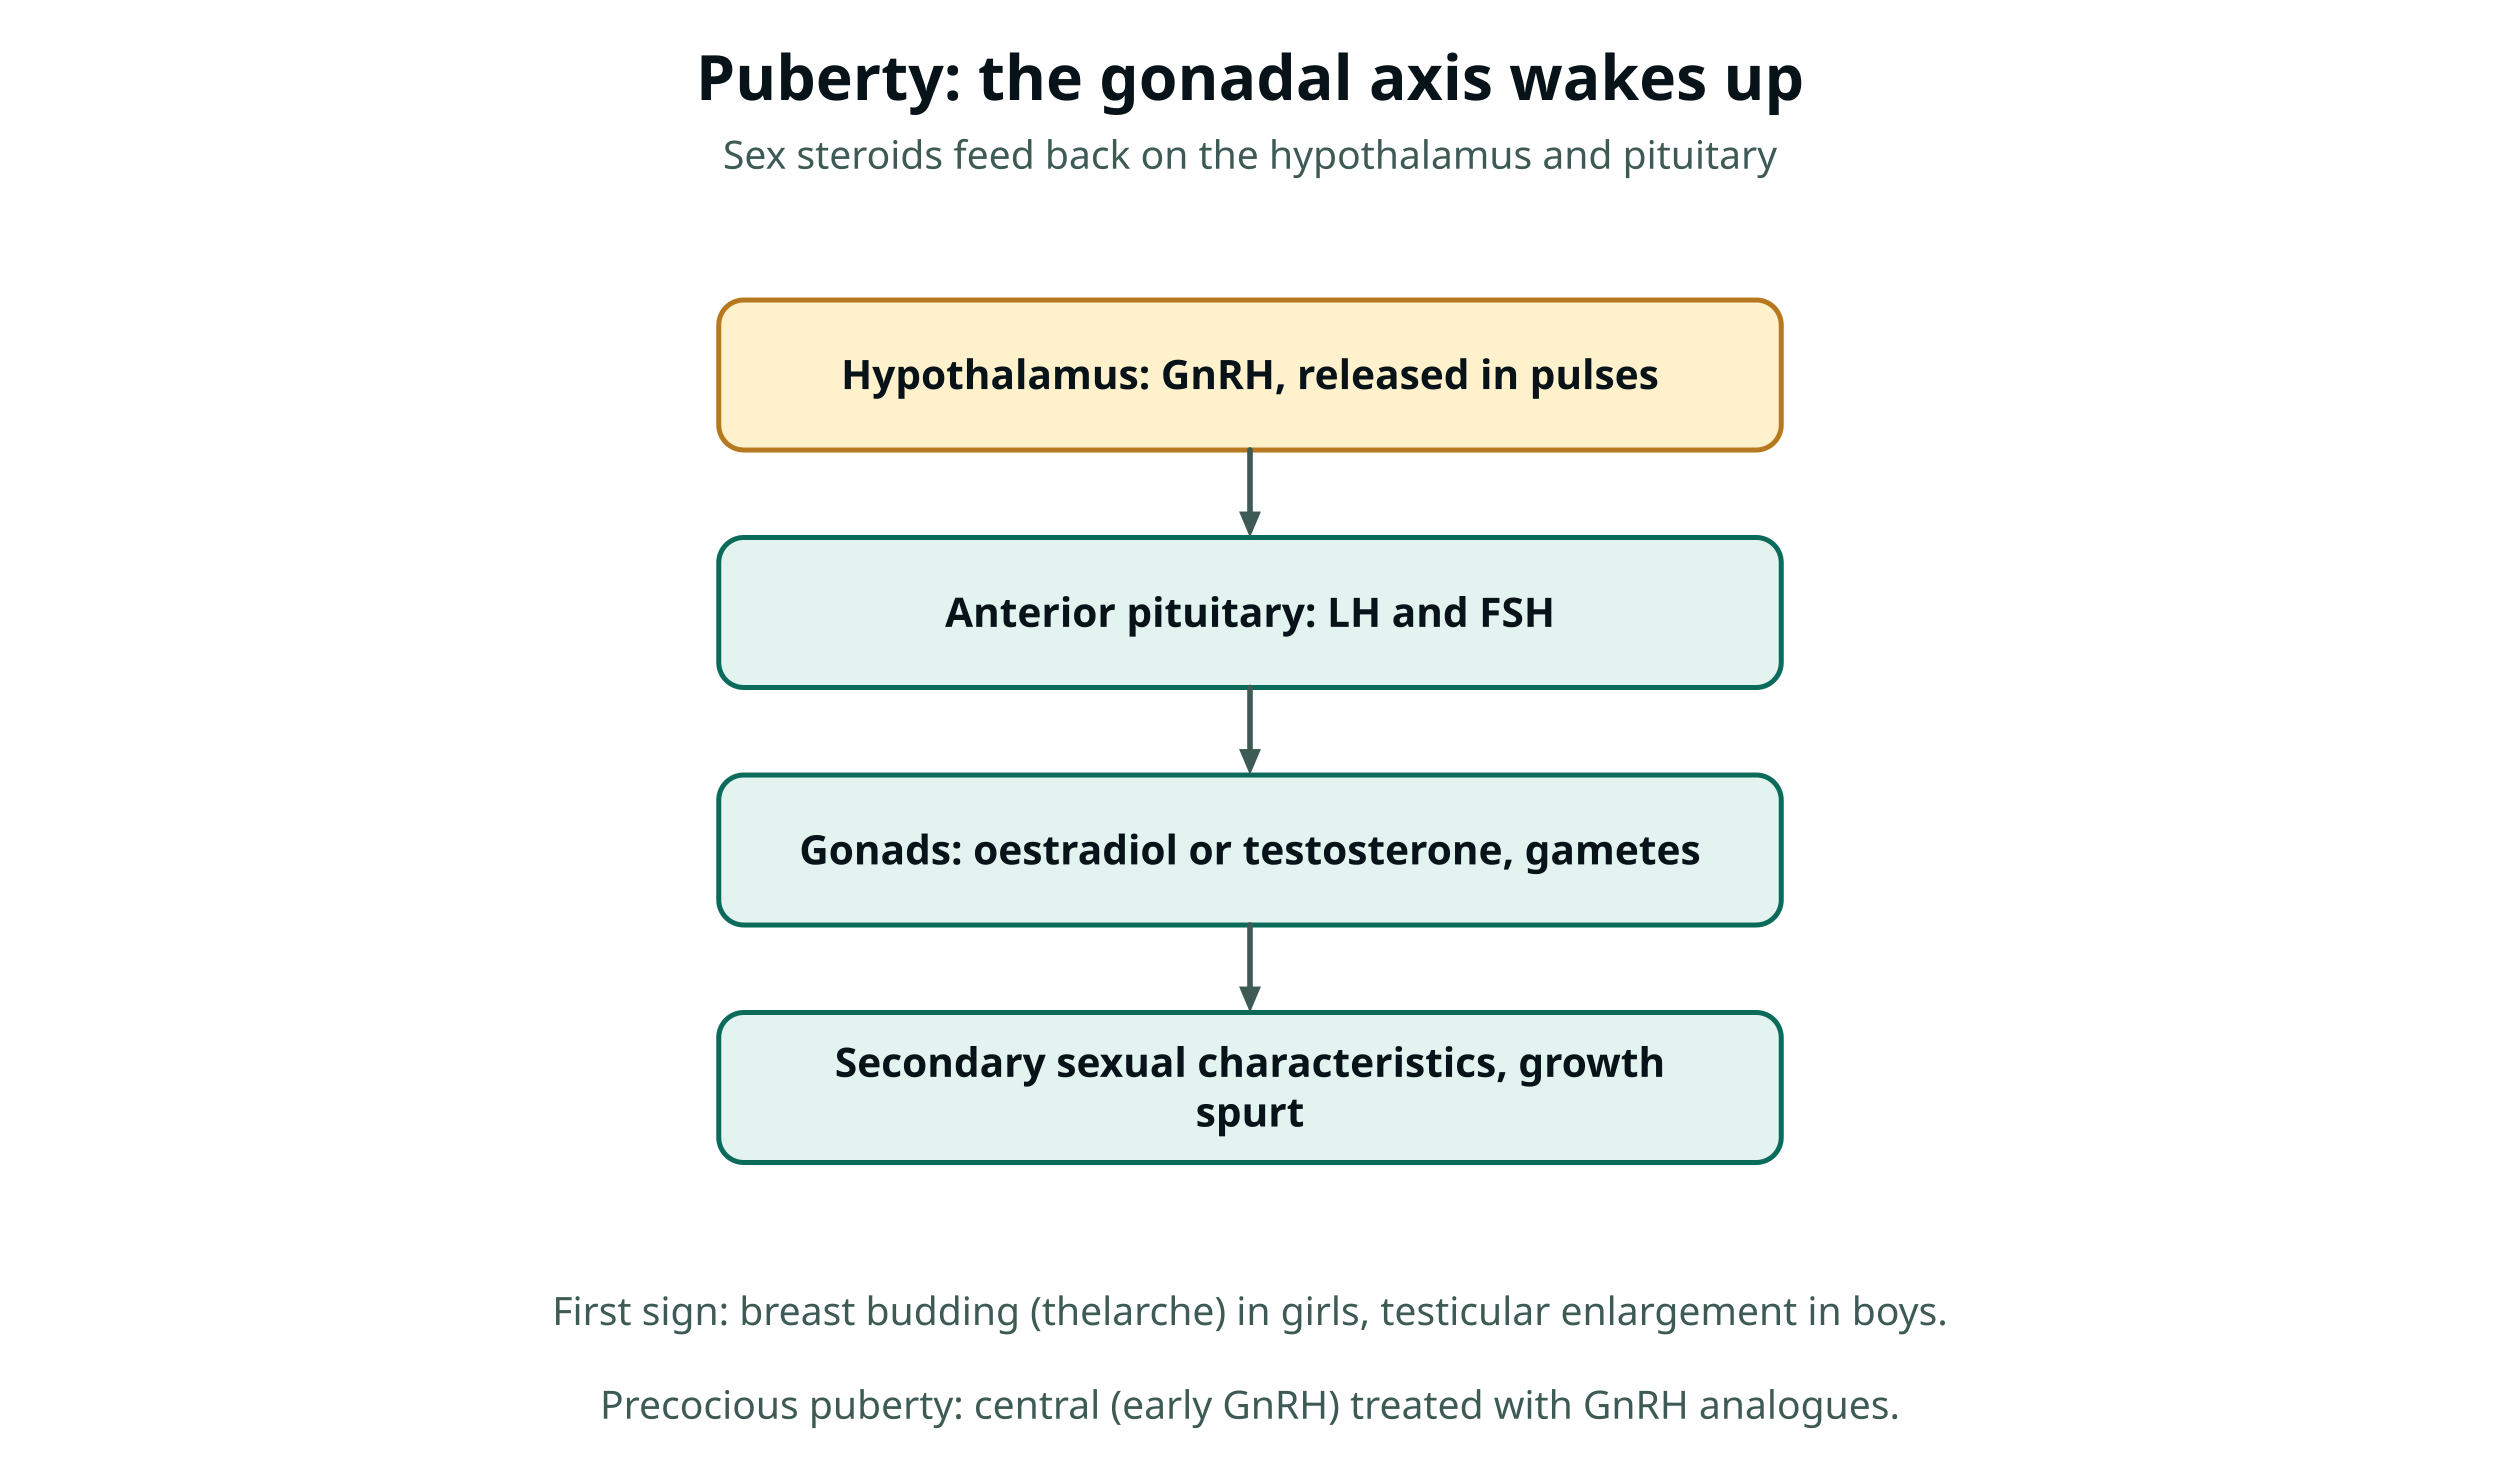
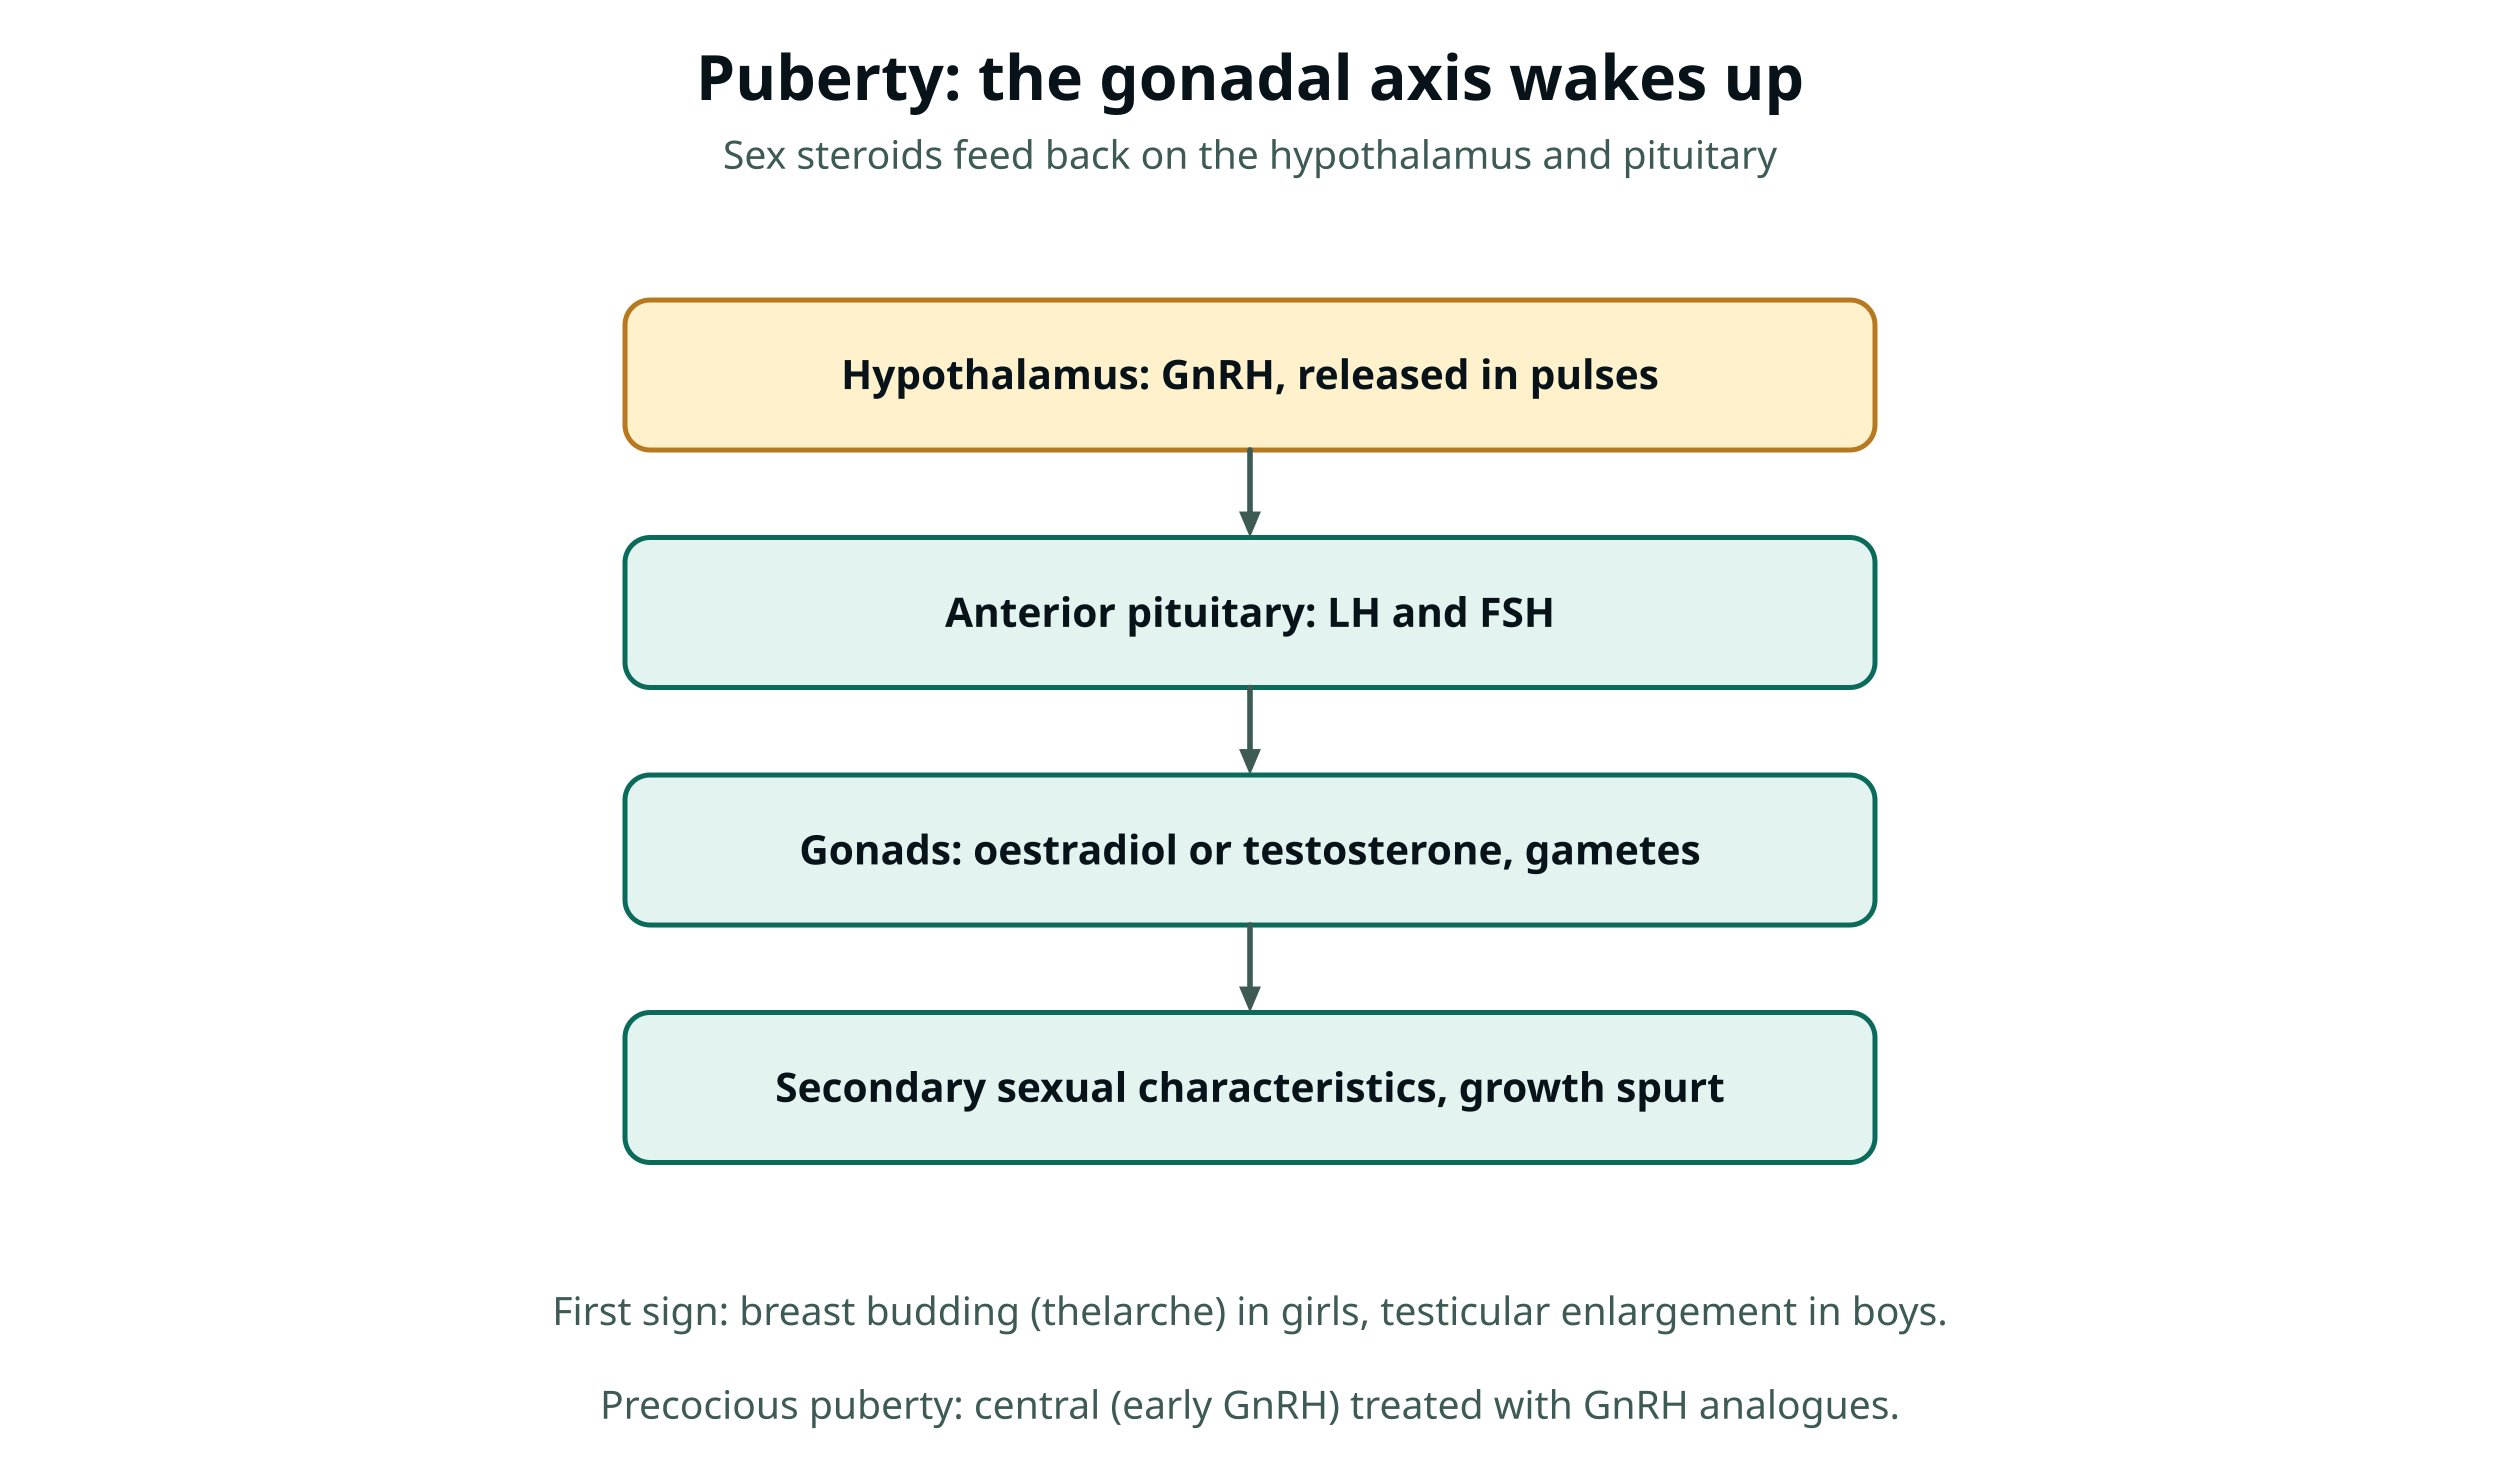
<svg xmlns="http://www.w3.org/2000/svg" viewBox="0 0 800 472" role="img" aria-labelledby="t d">
  <rect width="800" height="472" fill="#FFFFFF" />
  <text x="400.0" y="32.0" font-size="20" font-weight="700" text-anchor="middle" fill="#071318" font-family="system-ui,sans-serif">Puberty: the gonadal axis wakes up</text>
  <text x="400.0" y="54.0" font-size="12.5" font-weight="400" text-anchor="middle" fill="#3D5A54" font-family="system-ui,sans-serif">Sex steroids feed back on the hypothalamus and pituitary</text>
-   <rect x="230.0" y="96.0" width="340.0" height="48.0" rx="8" fill="#FFF1CC" stroke="#B7791F" stroke-width="1.6" />
+   <rect x="200.0" y="96.0" width="400.0" height="48.0" rx="8" fill="#FFF1CC" stroke="#B7791F" stroke-width="1.6" />
  <text x="400.0" y="124.5" font-size="13" font-weight="600" text-anchor="middle" fill="#071318" font-family="system-ui,sans-serif">Hypothalamus: GnRH, released in pulses</text>
-   <rect x="230.0" y="172.0" width="340.0" height="48.0" rx="8" fill="#E3F3EF" stroke="#0B6B5B" stroke-width="1.6" />
+   <rect x="200.0" y="172.0" width="400.0" height="48.0" rx="8" fill="#E3F3EF" stroke="#0B6B5B" stroke-width="1.6" />
  <text x="400.0" y="200.6" font-size="13" font-weight="600" text-anchor="middle" fill="#071318" font-family="system-ui,sans-serif">Anterior pituitary: LH and FSH</text>
-   <rect x="230.0" y="248.0" width="340.0" height="48.0" rx="8" fill="#E3F3EF" stroke="#0B6B5B" stroke-width="1.6" />
+   <rect x="200.0" y="248.0" width="400.0" height="48.0" rx="8" fill="#E3F3EF" stroke="#0B6B5B" stroke-width="1.6" />
  <text x="400.0" y="276.6" font-size="13" font-weight="600" text-anchor="middle" fill="#071318" font-family="system-ui,sans-serif">Gonads: oestradiol or testosterone, gametes</text>
-   <rect x="230.0" y="324.0" width="340.0" height="48.0" rx="8" fill="#E3F3EF" stroke="#0B6B5B" stroke-width="1.6" />
-   <text x="400.0" y="344.6" font-size="13" font-weight="600" text-anchor="middle" fill="#071318" font-family="system-ui,sans-serif">Secondary sexual characteristics, growth</text>
-   <text x="400.0" y="360.5" font-size="13" font-weight="600" text-anchor="middle" fill="#071318" font-family="system-ui,sans-serif">spurt</text>
+   <rect x="200.0" y="324.0" width="400.0" height="48.0" rx="8" fill="#E3F3EF" stroke="#0B6B5B" stroke-width="1.6" />
+   <text x="400.0" y="352.6" font-size="13" font-weight="600" text-anchor="middle" fill="#071318" font-family="system-ui,sans-serif">Secondary sexual characteristics, growth spurt</text>
  <line x1="400.0" y1="144.0" x2="400.0" y2="164.8" stroke="#3D5A54" stroke-width="1.8" stroke-linecap="round" />
  <path d="M400.0 172.0 L396.5 163.7 L403.5 163.7 Z" fill="#3D5A54" />
  <line x1="400.0" y1="220.0" x2="400.0" y2="240.8" stroke="#3D5A54" stroke-width="1.8" stroke-linecap="round" />
  <path d="M400.0 248.0 L396.5 239.7 L403.5 239.7 Z" fill="#3D5A54" />
  <line x1="400.0" y1="296.0" x2="400.0" y2="316.8" stroke="#3D5A54" stroke-width="1.8" stroke-linecap="round" />
  <path d="M400.0 324.0 L396.5 315.7 L403.5 315.7 Z" fill="#3D5A54" />
  <text x="400.0" y="424.0" font-size="12.5" font-weight="500" text-anchor="middle" fill="#3D5A54" font-family="system-ui,sans-serif">First sign: breast budding (thelarche) in girls, testicular enlargement in boys.</text>
  <text x="400.0" y="454.0" font-size="12.5" font-weight="500" text-anchor="middle" fill="#3D5A54" font-family="system-ui,sans-serif">Precocious puberty: central (early GnRH) treated with GnRH analogues.</text>
</svg>
